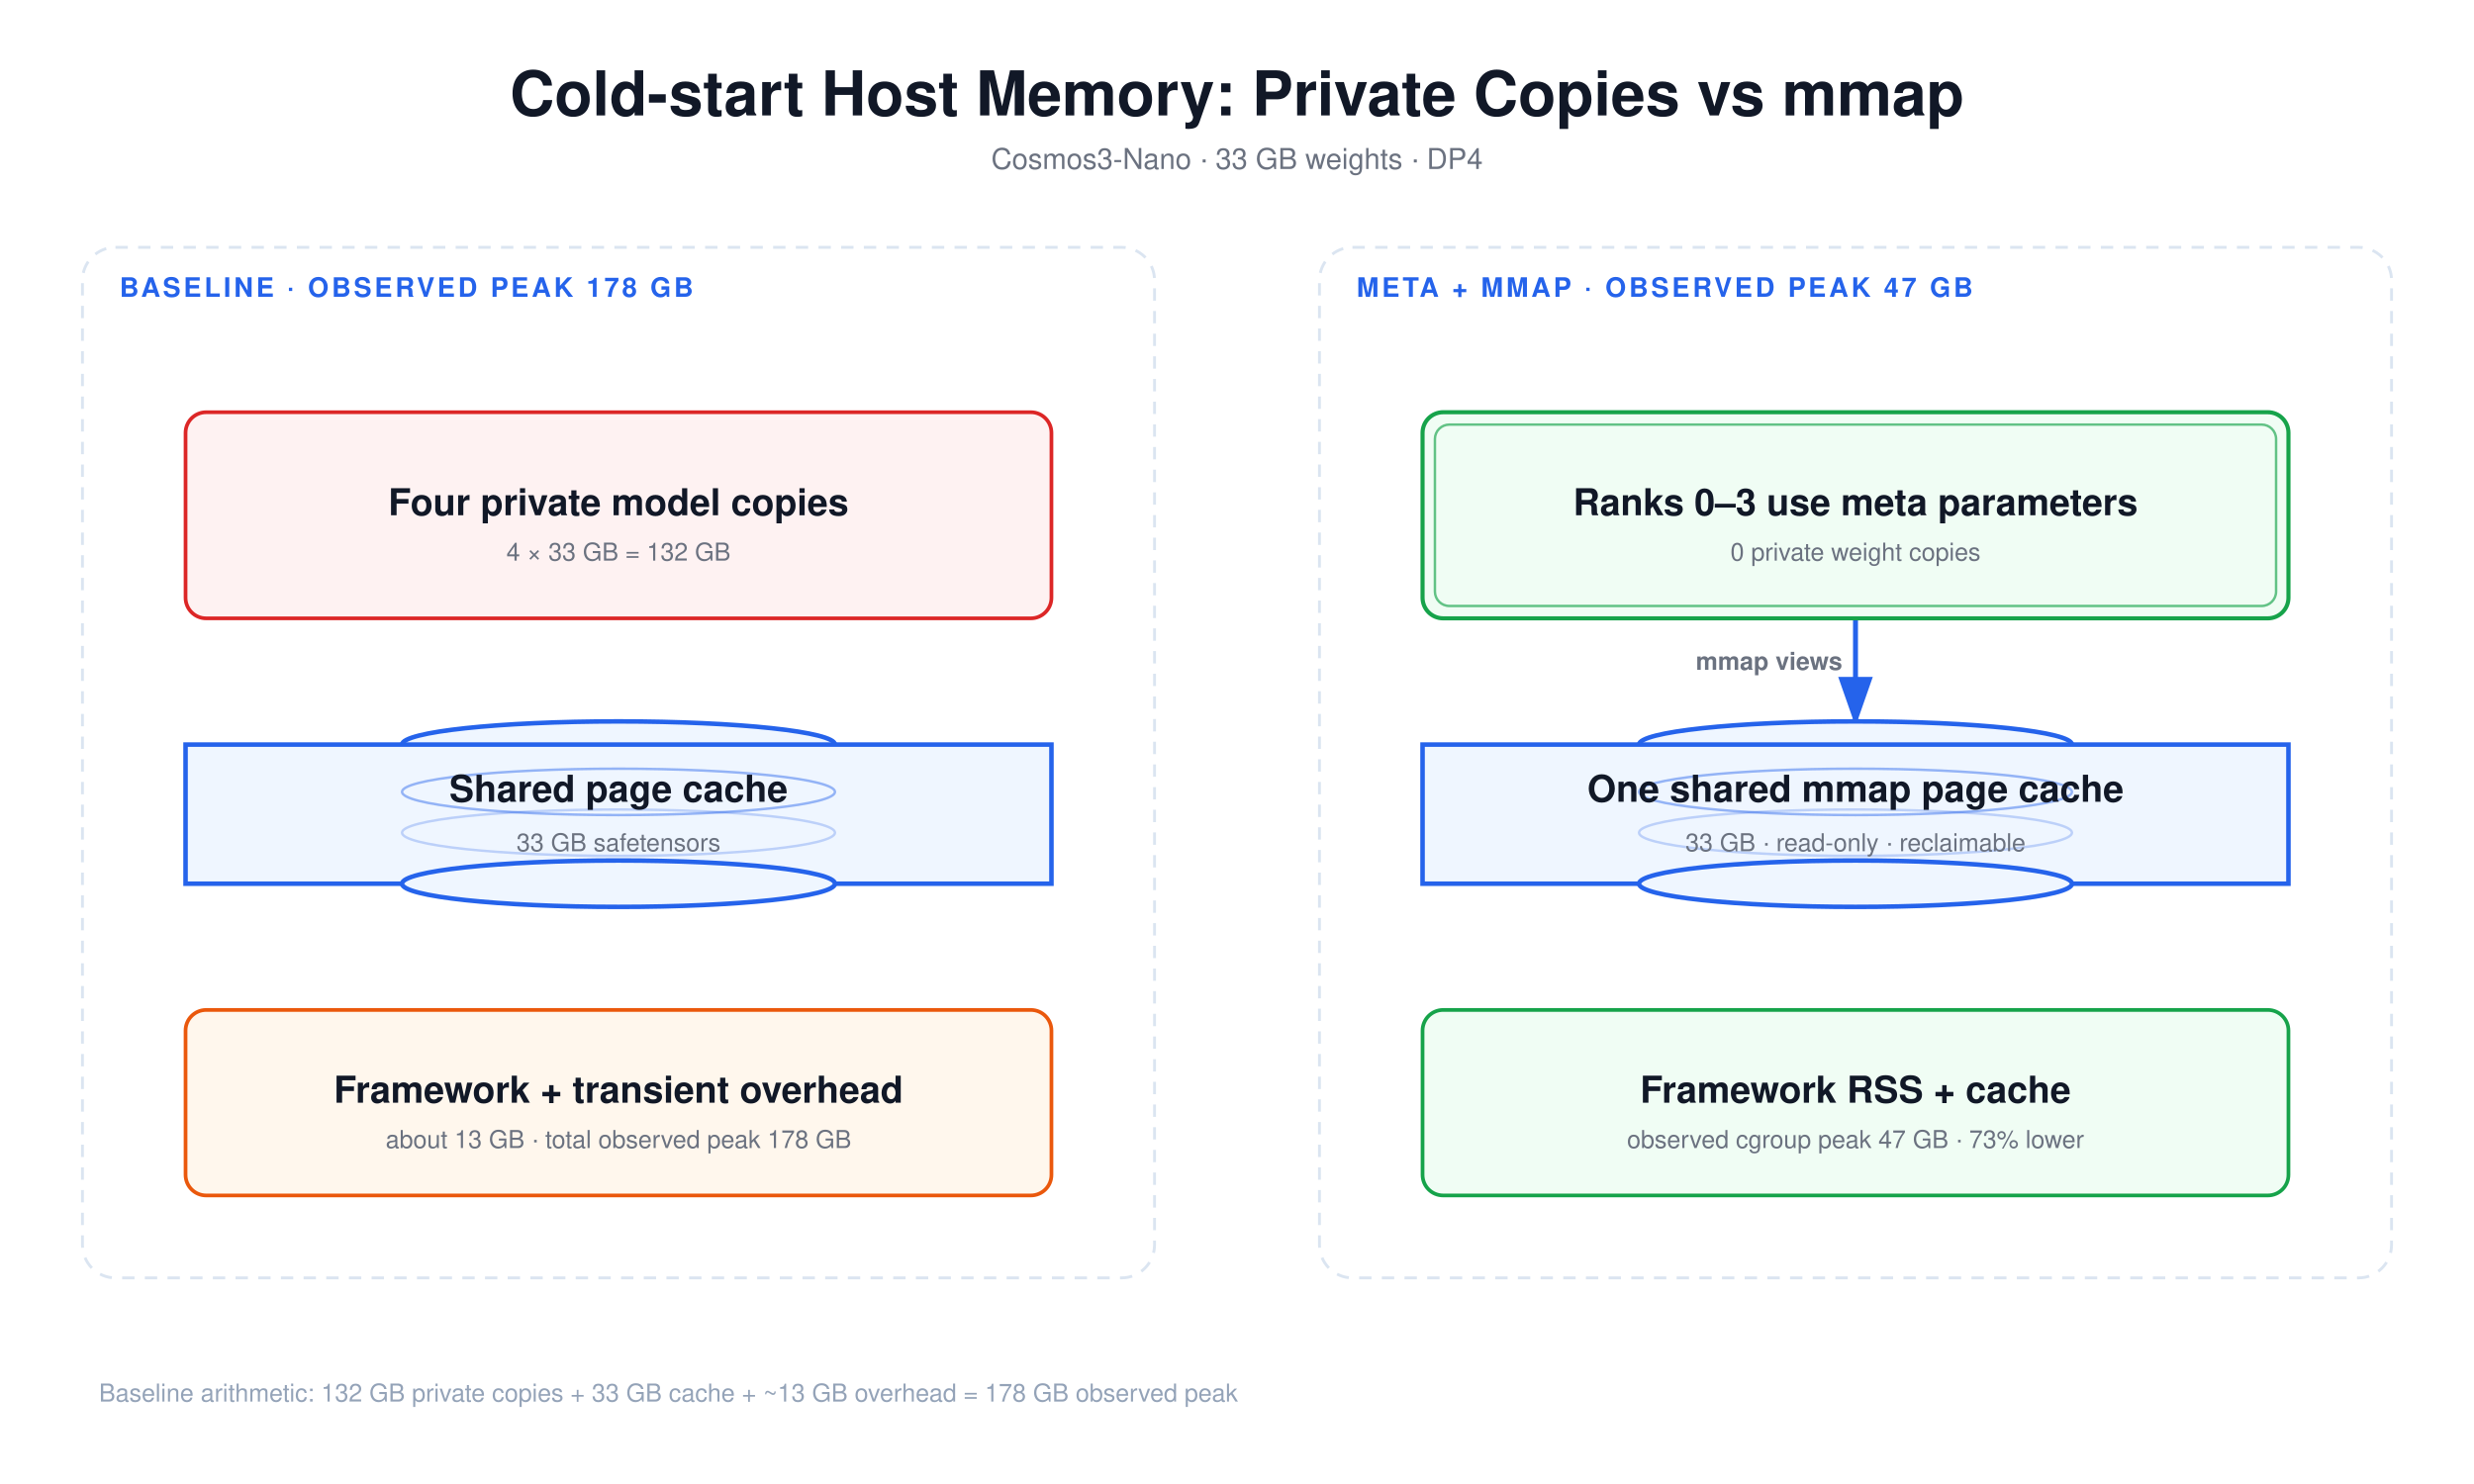
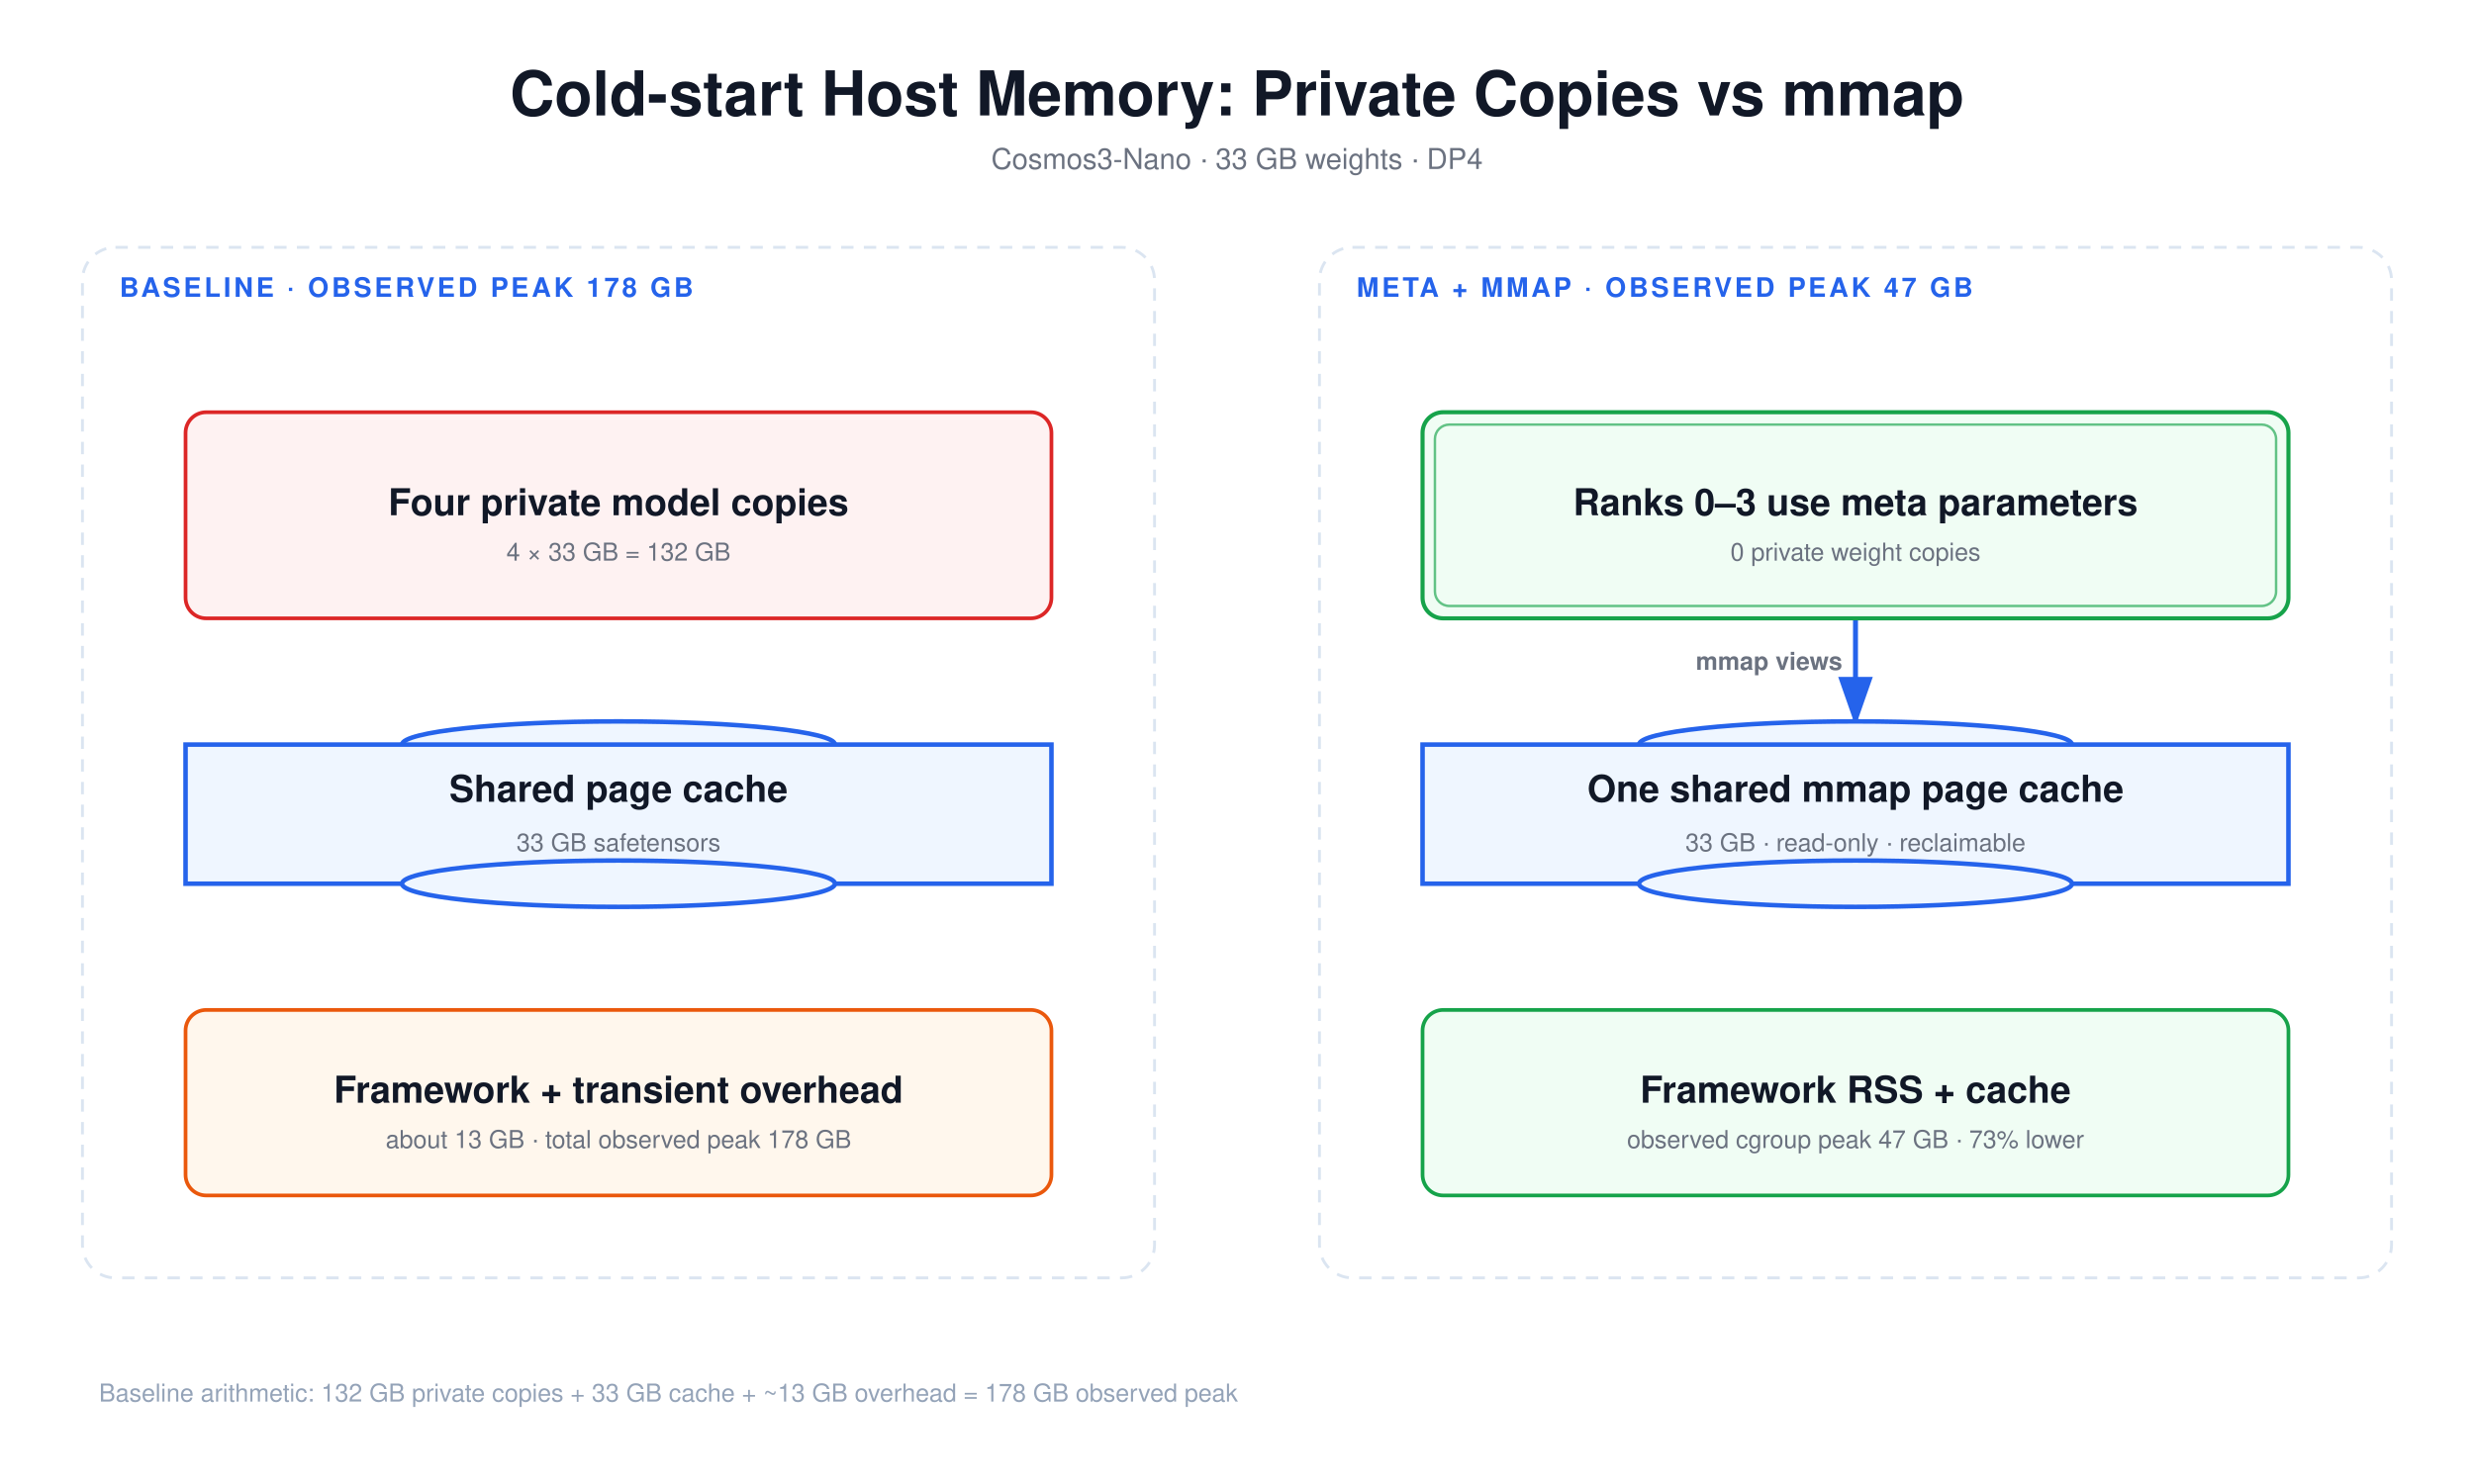
<svg xmlns="http://www.w3.org/2000/svg" viewBox="0 0 1200 720" width="1200" height="720" data-generator="fireworks-tech-graph" data-schema-version="1" data-text-metrics="heuristic-v1" data-style-id="1" data-visual-theme="Flat Icon" data-diagram-type="comparison" data-motion-scene="" data-semantic-profile="generic" data-semantic-valid="true" data-quality-profile="showcase" data-max-bends-per-edge="2" data-max-total-bends="8" data-max-route-stretch="1.35" data-max-bridged-crossings="0" data-min-node-gap="40.0" data-min-container-gutter="20.0" data-min-label-clearance="4.0" data-min-segment-length="16.0">
  <defs>
    <marker id="arrowA" markerWidth="10" markerHeight="7" refX="9" refY="3.5" orient="auto">
      <polygon points="0 0, 10 3.5, 0 7" fill="#7c3aed" />
    </marker>
    <marker id="arrowB" markerWidth="10" markerHeight="7" refX="9" refY="3.5" orient="auto">
      <polygon points="0 0, 10 3.5, 0 7" fill="#10b981" />
    </marker>
    <marker id="arrowC" markerWidth="10" markerHeight="7" refX="9" refY="3.5" orient="auto">
      <polygon points="0 0, 10 3.5, 0 7" fill="#2563eb" />
    </marker>
    <marker id="arrowE" markerWidth="10" markerHeight="7" refX="9" refY="3.5" orient="auto">
      <polygon points="0 0, 10 3.5, 0 7" fill="#f97316" />
    </marker>
    <marker id="arrowF" markerWidth="10" markerHeight="7" refX="9" refY="3.5" orient="auto">
      <polygon points="0 0, 10 3.5, 0 7" fill="#7c3aed" />
    </marker>
    <marker id="arrowG" markerWidth="10" markerHeight="7" refX="9" refY="3.5" orient="auto">
      <polygon points="0 0, 10 3.5, 0 7" fill="#ef4444" />
    </marker>
    <marker id="arrowH" markerWidth="10" markerHeight="7" refX="9" refY="3.5" orient="auto">
      <polygon points="0 0, 10 3.5, 0 7" fill="#6b7280" />
    </marker>
    <filter id="shadowSoft" x="-20%" y="-20%" width="140%" height="160%">
      <feDropShadow dx="0" dy="3" stdDeviation="6" flood-color="#0f172a" flood-opacity="0.12" />
    </filter>
    <filter id="shadowGlass" x="-20%" y="-20%" width="140%" height="160%">
      <feDropShadow dx="0" dy="10" stdDeviation="16" flood-color="#020617" flood-opacity="0.28" />
    </filter>
    <style>
    text { font-family: 'Helvetica Neue', Helvetica, Arial, 'PingFang SC', 'Microsoft YaHei', 'Microsoft JhengHei', 'SimHei', sans-serif; }
    .title { font-size: 30px; font-weight: 700; fill: #111827; }
    .subtitle { font-size: 14px; font-weight: 500; fill: #6b7280; }
    .section { font-size: 13px; font-weight: 700; fill: #2563eb; letter-spacing: 1.4px; }
    .section-sub { font-size: 12px; font-weight: 500; fill: #94a3b8; }
    .node-title { font-weight: 700; fill: #111827; }
    .node-sub { font-size: 12px; font-weight: 500; fill: #6b7280; }
    .node-type { font-size: 12px; font-weight: 700; fill: #9ca3af; letter-spacing: 0.08em; }
    .arrow-label { font-size: 12px; font-weight: 600; fill: #6b7280; }
    .legend { font-size: 12px; font-weight: 500; fill: #6b7280; }
    .footnote { font-size: 12px; font-weight: 500; fill: #94a3b8; }
    .metric-label { font-size: 8.5px; font-weight: 700; fill: #94a3b8; text-transform: uppercase; }
    .metric-value { font-size: 9.5px; font-weight: 700; fill: #111827; }
    </style>
  </defs>
  <rect data-graph-role="background" width="1200.0" height="720.0" fill="#ffffff" />
  <text x="600.0" y="56" text-anchor="middle" class="title">Cold-start Host Memory: Private Copies vs mmap</text>
  <text x="600.0" y="82" text-anchor="middle" class="subtitle">Cosmos3-Nano · 33 GB weights · DP4</text>
  <g id="baseline" data-graph-role="container" data-container-id="baseline" data-semantic-role="boundary" data-graph-bounds="40,120,560,620">
    <rect data-graph-role="container" x="40.0" y="120.0" width="520.0" height="500.0" rx="16.0" fill="none" stroke="#dbe5f1" stroke-width="1.4" stroke-dasharray="6 5" />
    <text x="58.0" y="144.0" class="section">BASELINE · OBSERVED PEAK 178 GB</text>
    <rect id="baseline-header" data-graph-role="reserved" data-reserved-kind="container-header" x="48" y="126" width="246.06" height="30" fill="none" stroke="none" />
  </g>
  <g id="optimized" data-graph-role="container" data-container-id="optimized" data-semantic-role="boundary" data-graph-bounds="640,120,1160,620">
    <rect data-graph-role="container" x="640.0" y="120.0" width="520.0" height="500.0" rx="16.0" fill="none" stroke="#dbe5f1" stroke-width="1.4" stroke-dasharray="6 5" />
    <text x="658.0" y="144.0" class="section">META + MMAP · OBSERVED PEAK 47 GB</text>
    <rect id="optimized-header" data-graph-role="reserved" data-reserved-kind="container-header" x="648" y="126" width="268.16" height="30" fill="none" stroke="none" />
  </g>
  <path id="mmap-view" data-graph-role="edge" data-edge-id="mmap-view" data-source="meta-views" data-target="shared-cache" data-edge-kind="flow" data-topic-id="" data-flow="read" data-motion-role="" data-motion-stage="" data-motion-order="" data-protocol="" data-via="" data-critical-path-id="" data-critical-hop="" data-critical-hops="" data-critical="false" data-bends="0" data-route-stretch="1.0" data-bridges="" d="M 900,300 L 900,350" fill="none" stroke="#2563eb" stroke-width="2.4" stroke-linecap="round" stroke-linejoin="round" marker-end="url(#arrowC)" />
  <g id="node-private-copies" data-graph-role="node" data-node-id="private-copies" data-semantic-role="rect" data-motion-role="" data-motion-stage="" data-motion-order="" data-parent="" data-deployment-id="" data-topic-id="" data-span-id="" data-station-order="" data-status="" data-start-ms="" data-duration-ms="" data-parent-span="" data-graph-bounds="90,200,510,300">
    <rect x="90.0" y="200.0" width="420.0" height="100.0" rx="10.0" fill="#fef2f2" stroke="#dc2626" stroke-width="1.8" />
    <text x="300.0" y="250.0" text-anchor="middle" class="node-title" font-size="18.0">Four private model copies</text>
    <text x="300.0" y="272.0" text-anchor="middle" class="node-sub">4 × 33 GB = 132 GB</text>
  </g>
  <g id="node-baseline-cache" data-graph-role="node" data-node-id="baseline-cache" data-semantic-role="cylinder" data-motion-role="" data-motion-stage="" data-motion-order="" data-parent="" data-deployment-id="" data-topic-id="" data-span-id="" data-station-order="" data-status="" data-start-ms="" data-duration-ms="" data-parent-span="" data-graph-bounds="90,350,510,440">
    <ellipse cx="300.0" cy="361.25" rx="105.0" ry="11.25" fill="#eff6ff" stroke="#2563eb" stroke-width="2.2" />
    <rect x="90.0" y="361.25" width="420.0" height="67.5" fill="#eff6ff" stroke="#2563eb" stroke-width="2.2" />
    <ellipse cx="300.0" cy="428.75" rx="105.0" ry="11.25" fill="#eff6ff" stroke="#2563eb" stroke-width="2.2" />
-     <ellipse cx="300.0" cy="384.2" rx="105.0" ry="11.25" fill="none" stroke="#2563eb" stroke-opacity="0.45" stroke-width="1.2" />
-     <ellipse cx="300.0" cy="404.0" rx="105.0" ry="11.25" fill="none" stroke="#2563eb" stroke-opacity="0.25" stroke-width="1.2" />
    <text x="300.0" y="389.0" text-anchor="middle" class="node-title" font-size="18.0">Shared page cache</text>
    <text x="300.0" y="413.0" text-anchor="middle" class="node-sub">33 GB safetensors</text>
  </g>
  <g id="node-baseline-overhead" data-graph-role="node" data-node-id="baseline-overhead" data-semantic-role="rect" data-motion-role="" data-motion-stage="" data-motion-order="" data-parent="" data-deployment-id="" data-topic-id="" data-span-id="" data-station-order="" data-status="" data-start-ms="" data-duration-ms="" data-parent-span="" data-graph-bounds="90,490,510,580">
    <rect x="90.0" y="490.0" width="420.0" height="90.0" rx="10.0" fill="#fff7ed" stroke="#ea580c" stroke-width="1.8" />
    <text x="300.0" y="535.0" text-anchor="middle" class="node-title" font-size="18.0">Framework + transient overhead</text>
    <text x="300.0" y="557.0" text-anchor="middle" class="node-sub">about 13 GB · total observed peak 178 GB</text>
  </g>
  <g id="node-meta-views" data-graph-role="node" data-node-id="meta-views" data-semantic-role="double_rect" data-motion-role="" data-motion-stage="" data-motion-order="" data-parent="" data-deployment-id="" data-topic-id="" data-span-id="" data-station-order="" data-status="" data-start-ms="" data-duration-ms="" data-parent-span="" data-graph-bounds="690,200,1110,300">
    <rect x="690.0" y="200.0" width="420.0" height="100.0" rx="10.0" fill="#f0fdf4" stroke="#16a34a" stroke-width="2.0" />
    <rect x="696.0" y="206.0" width="408.0" height="88.0" rx="7.0" fill="none" stroke="#16a34a" stroke-width="1.2" opacity="0.65" />
    <text x="900.0" y="250.0" text-anchor="middle" class="node-title" font-size="18.0">Ranks 0–3 use meta parameters</text>
    <text x="900.0" y="272.0" text-anchor="middle" class="node-sub">0 private weight copies</text>
  </g>
  <g id="node-shared-cache" data-graph-role="node" data-node-id="shared-cache" data-semantic-role="cylinder" data-motion-role="" data-motion-stage="" data-motion-order="" data-parent="" data-deployment-id="" data-topic-id="" data-span-id="" data-station-order="" data-status="" data-start-ms="" data-duration-ms="" data-parent-span="" data-graph-bounds="690,350,1110,440">
    <ellipse cx="900.0" cy="361.25" rx="105.0" ry="11.25" fill="#eff6ff" stroke="#2563eb" stroke-width="2.2" />
    <rect x="690.0" y="361.25" width="420.0" height="67.5" fill="#eff6ff" stroke="#2563eb" stroke-width="2.2" />
    <ellipse cx="900.0" cy="428.75" rx="105.0" ry="11.25" fill="#eff6ff" stroke="#2563eb" stroke-width="2.2" />
-     <ellipse cx="900.0" cy="384.2" rx="105.0" ry="11.25" fill="none" stroke="#2563eb" stroke-opacity="0.45" stroke-width="1.2" />
-     <ellipse cx="900.0" cy="404.0" rx="105.0" ry="11.25" fill="none" stroke="#2563eb" stroke-opacity="0.25" stroke-width="1.2" />
    <text x="900.0" y="389.0" text-anchor="middle" class="node-title" font-size="18.0">One shared mmap page cache</text>
    <text x="900.0" y="413.0" text-anchor="middle" class="node-sub">33 GB · read-only · reclaimable</text>
  </g>
  <g id="node-optimized-overhead" data-graph-role="node" data-node-id="optimized-overhead" data-semantic-role="rect" data-motion-role="" data-motion-stage="" data-motion-order="" data-parent="" data-deployment-id="" data-topic-id="" data-span-id="" data-station-order="" data-status="" data-start-ms="" data-duration-ms="" data-parent-span="" data-graph-bounds="690,490,1110,580">
    <rect x="690.0" y="490.0" width="420.0" height="90.0" rx="10.0" fill="#f0fdf4" stroke="#16a34a" stroke-width="1.8" />
    <text x="900.0" y="535.0" text-anchor="middle" class="node-title" font-size="18.0">Framework RSS + cache</text>
    <text x="900.0" y="557.0" text-anchor="middle" class="node-sub">observed cgroup peak 47 GB · 73% lower</text>
  </g>
  <g id="mmap-view-label" data-graph-role="label" data-owner="mmap-view" data-graph-bounds="819.16,311,897,331">
    <text x="858.08" y="325.0" text-anchor="middle" class="arrow-label">mmap views</text>
  </g>
  <g id="footer" data-graph-role="reserved" data-graph-bounds="48,668,727,684">
    <text x="48.0" y="680.0" class="footnote">Baseline arithmetic: 132 GB private copies + 33 GB cache + ~13 GB overhead = 178 GB observed peak</text>
  </g>
</svg>
